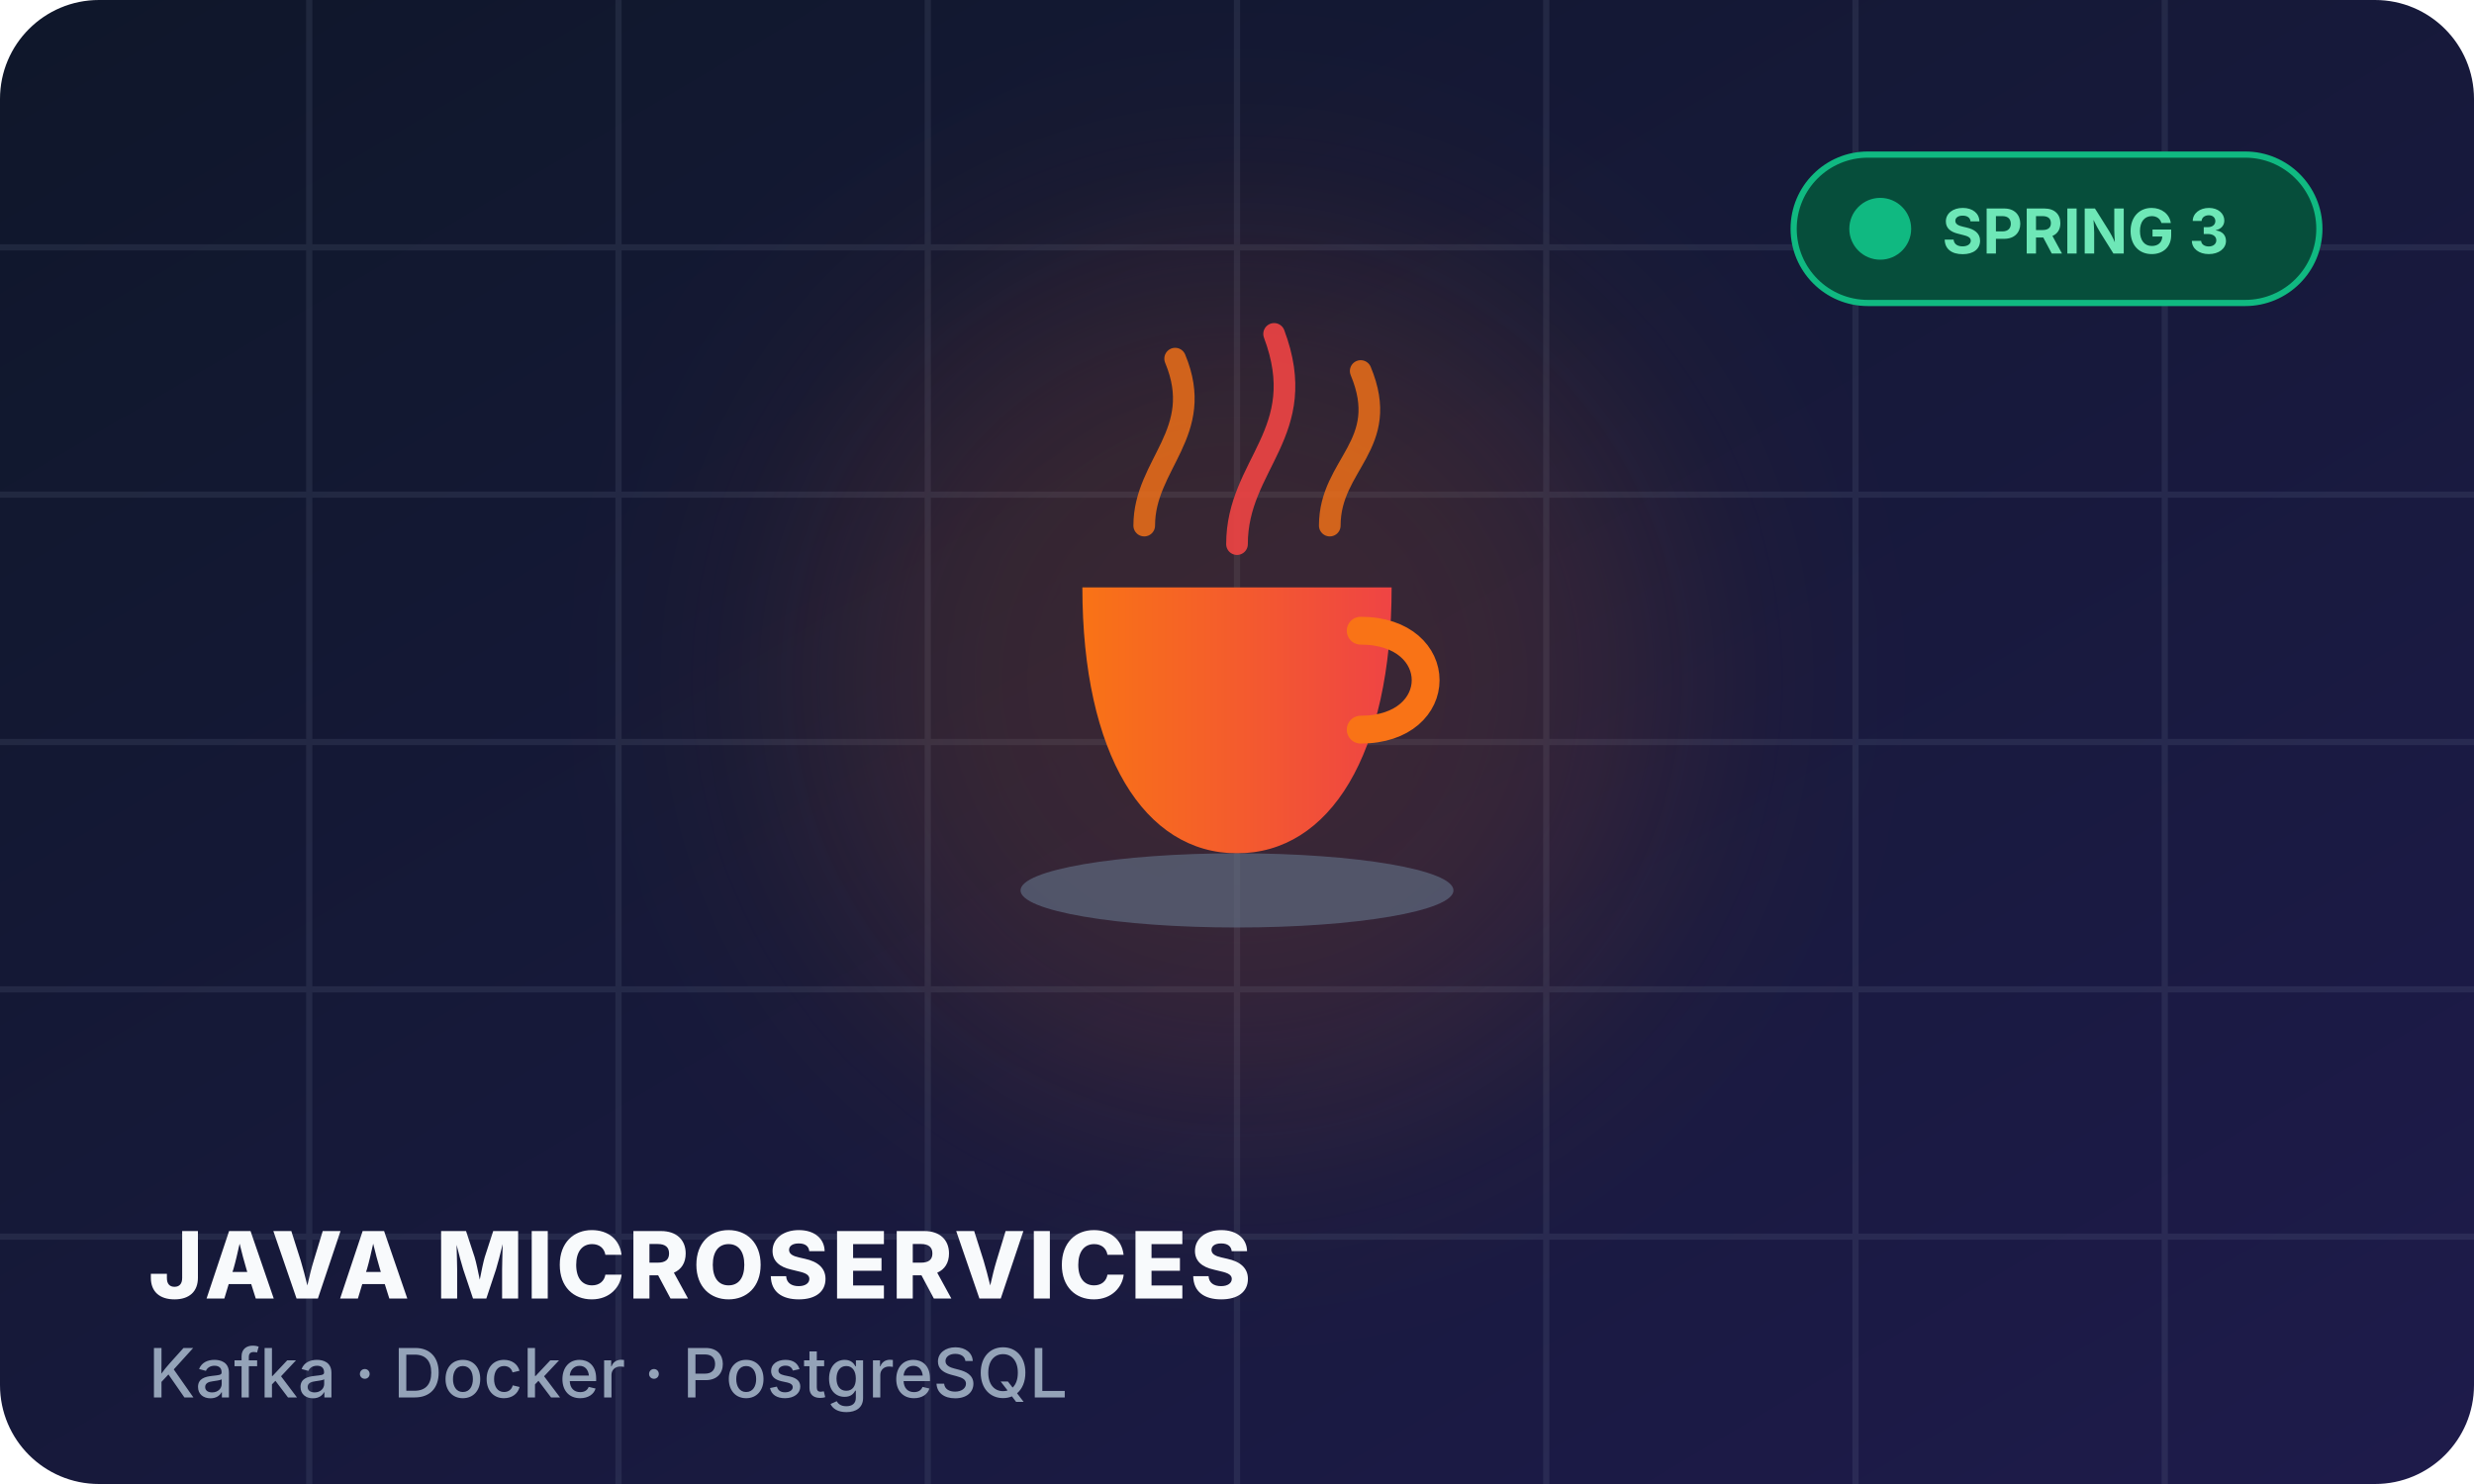
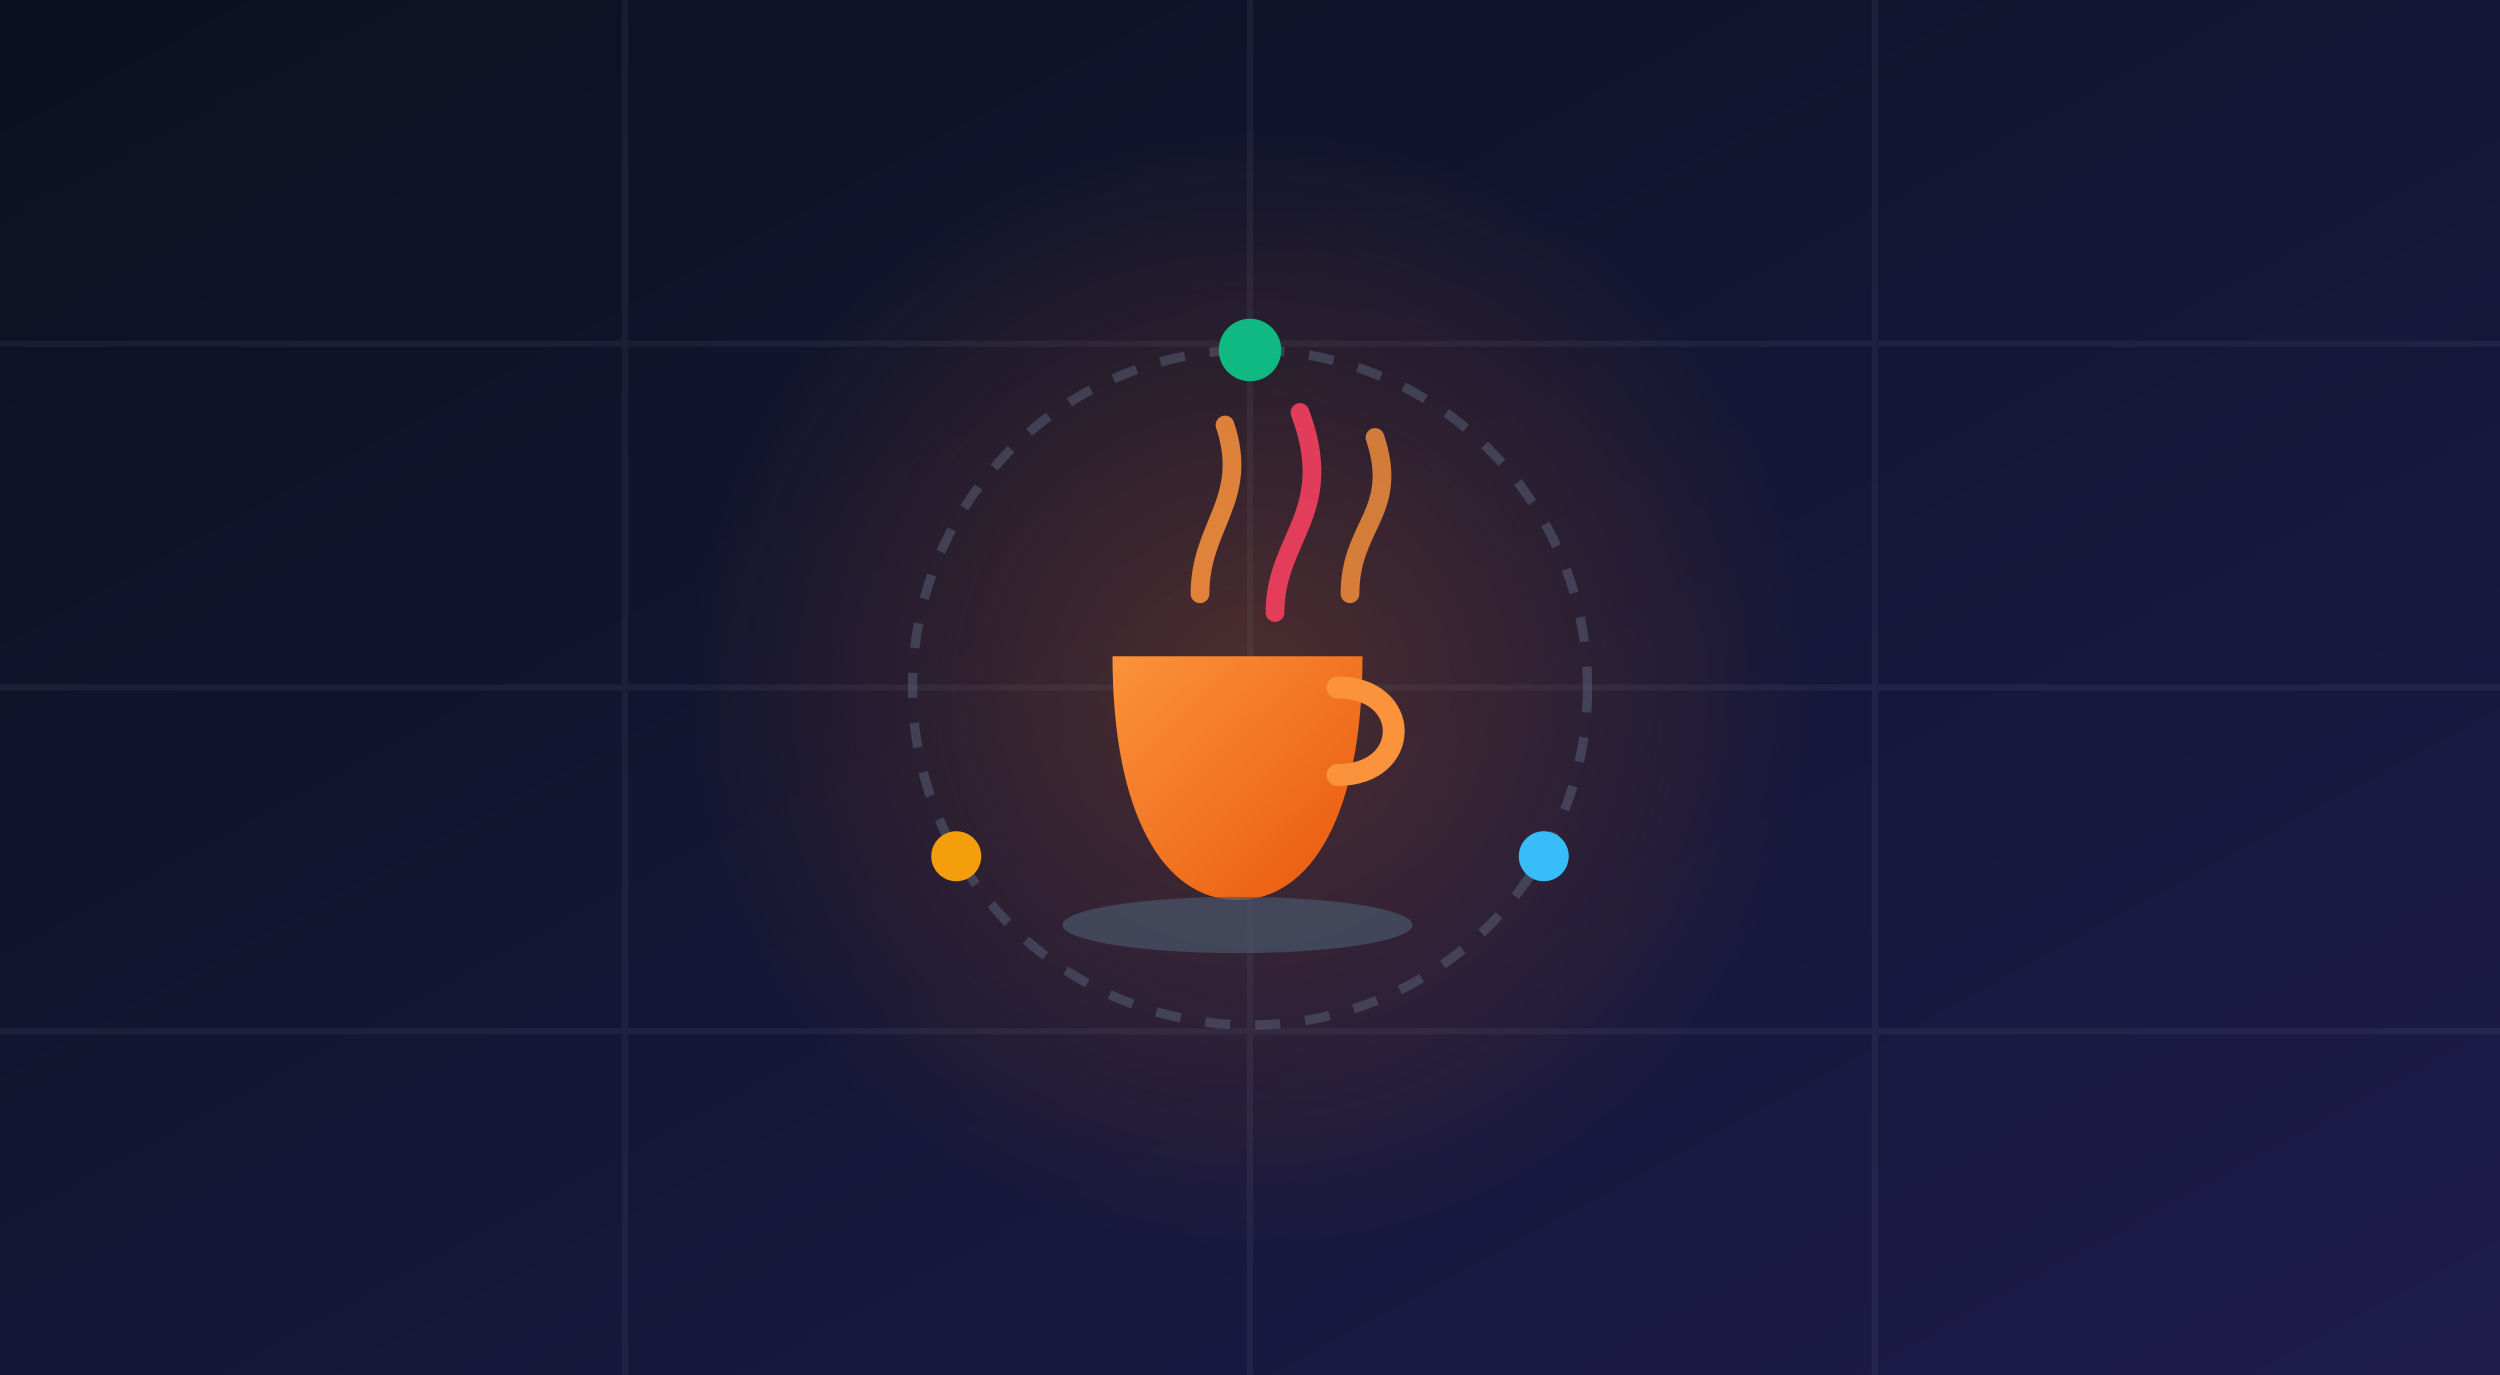
- <svg xmlns="http://www.w3.org/2000/svg" viewBox="0 0 400 240" width="100%" height="100%">
+ <svg xmlns="http://www.w3.org/2000/svg" viewBox="0 0 400 220" width="100%" height="100%">
  <defs>
-     <linearGradient id="javaGrad" x1="0%" y1="0%" x2="100%" y2="100%">
-       <stop offset="0%" stop-color="#0f172a" />
+     <linearGradient id="javaBg" x1="0%" y1="0%" x2="100%" y2="100%">
+       <stop offset="0%" stop-color="#0b1120" />
      <stop offset="100%" stop-color="#1e1b4b" />
    </linearGradient>
-     <linearGradient id="glowJava" x1="0%" y1="0%" x2="100%" y2="0%">
-       <stop offset="0%" stop-color="#f97316" />
-       <stop offset="100%" stop-color="#ef4444" />
-     </linearGradient>
-     <linearGradient id="springGlow" x1="0%" y1="0%" x2="100%" y2="100%">
-       <stop offset="0%" stop-color="#10b981" />
-       <stop offset="100%" stop-color="#059669" />
+     <radialGradient id="javaGlow" cx="50%" cy="50%" r="50%">
+       <stop offset="0%" stop-color="#f97316" stop-opacity="0.25" />
+       <stop offset="100%" stop-color="#f97316" stop-opacity="0" />
+     </radialGradient>
+     <linearGradient id="cupGrad" x1="0%" y1="0%" x2="100%" y2="100%">
+       <stop offset="0%" stop-color="#fb923c" />
+       <stop offset="100%" stop-color="#ea580c" />
    </linearGradient>
  </defs>
-   <rect width="400" height="240" rx="16" fill="url(#javaGrad)" />
-   <g opacity="0.12" stroke="#94a3b8" stroke-width="1">
-     <line x1="0" y1="40" x2="400" y2="40" />
-     <line x1="0" y1="80" x2="400" y2="80" />
-     <line x1="0" y1="120" x2="400" y2="120" />
-     <line x1="0" y1="160" x2="400" y2="160" />
-     <line x1="0" y1="200" x2="400" y2="200" />
-     <line x1="50" y1="0" x2="50" y2="240" />
-     <line x1="100" y1="0" x2="100" y2="240" />
-     <line x1="150" y1="0" x2="150" y2="240" />
-     <line x1="200" y1="0" x2="200" y2="240" />
-     <line x1="250" y1="0" x2="250" y2="240" />
-     <line x1="300" y1="0" x2="300" y2="240" />
-     <line x1="350" y1="0" x2="350" y2="240" />
+   <rect width="400" height="220" fill="url(#javaBg)" />
+   <circle cx="200" cy="110" r="90" fill="url(#javaGlow)" />
+   <g opacity="0.08" stroke="#94a3b8" stroke-width="1">
+     <line x1="0" y1="55" x2="400" y2="55" />
+     <line x1="0" y1="110" x2="400" y2="110" />
+     <line x1="0" y1="165" x2="400" y2="165" />
+     <line x1="100" y1="0" x2="100" y2="220" />
+     <line x1="200" y1="0" x2="200" y2="220" />
+     <line x1="300" y1="0" x2="300" y2="220" />
  </g>
-   <circle cx="200" cy="110" r="70" fill="#f97316" opacity="0.15" filter="blur(20px)" />
-   <g transform="translate(170, 70)">
-     <path d="M15 15 C 15 5, 25 0, 20 -12" stroke="#f97316" stroke-width="3.5" fill="none" stroke-linecap="round" opacity="0.8" />
-     <path d="M30 18 C 30 5, 42 0, 36 -16" stroke="#ef4444" stroke-width="3.5" fill="none" stroke-linecap="round" opacity="0.9" />
-     <path d="M45 15 C 45 5, 55 2, 50 -10" stroke="#f97316" stroke-width="3.5" fill="none" stroke-linecap="round" opacity="0.8" />
-     <path d="M5 25 L55 25 C 55 52, 45 68, 30 68 C 15 68, 5 52, 5 25 Z" fill="url(#glowJava)" />
-     <path d="M50 32 C 64 32, 64 48, 50 48" stroke="#f97316" stroke-width="4.5" fill="none" stroke-linecap="round" />
-     <ellipse cx="30" cy="74" rx="35" ry="6" fill="#64748b" opacity="0.6" />
+   <g transform="translate(200, 110)">
+     <circle cx="0" cy="0" r="54" fill="none" stroke="#64748b" stroke-width="1.5" stroke-dasharray="4 4" opacity="0.4" />
+     <circle cx="0" cy="-54" r="5" fill="#10b981" />
+     <circle cx="47" cy="27" r="4" fill="#38bdf8" />
+     <circle cx="-47" cy="27" r="4" fill="#f59e0b" />
+     <path d="M-8 -15 C -8 -26, 0 -30, -4 -42" stroke="#fb923c" stroke-width="3" fill="none" stroke-linecap="round" opacity="0.85" />
+     <path d="M4 -12 C 4 -24, 14 -28, 8 -44" stroke="#f43f5e" stroke-width="3" fill="none" stroke-linecap="round" opacity="0.9" />
+     <path d="M16 -15 C 16 -26, 24 -28, 20 -40" stroke="#fb923c" stroke-width="3" fill="none" stroke-linecap="round" opacity="0.8" />
+     <path d="M-22 -5 L18 -5 C 18 20, 10 34, -2 34 C -14 34, -22 20, -22 -5 Z" fill="url(#cupGrad)" />
+     <path d="M14 0 C 26 0, 26 14, 14 14" stroke="#fb923c" stroke-width="3.5" fill="none" stroke-linecap="round" />
+     <ellipse cx="-2" cy="38" rx="28" ry="4.5" fill="#475569" opacity="0.7" />
  </g>
-   <g transform="translate(290, 25)">
-     <rect width="85" height="24" rx="12" fill="#064e3b" stroke="#10b981" stroke-width="1" />
-     <circle cx="14" cy="12" r="5" fill="#10b981" />
-     <text x="24" y="16" fill="#6ee7b7" font-family="-apple-system, sans-serif" font-size="10" font-weight="700">SPRING 3</text>
-   </g>
-   <text x="24" y="210" fill="#f8fafc" font-family="-apple-system, sans-serif" font-size="15" font-weight="800" letter-spacing="0.5">JAVA MICROSERVICES</text>
-   <text x="24" y="226" fill="#94a3b8" font-family="-apple-system, sans-serif" font-size="11" font-weight="500">Kafka · Docker · PostgreSQL</text>
</svg>
